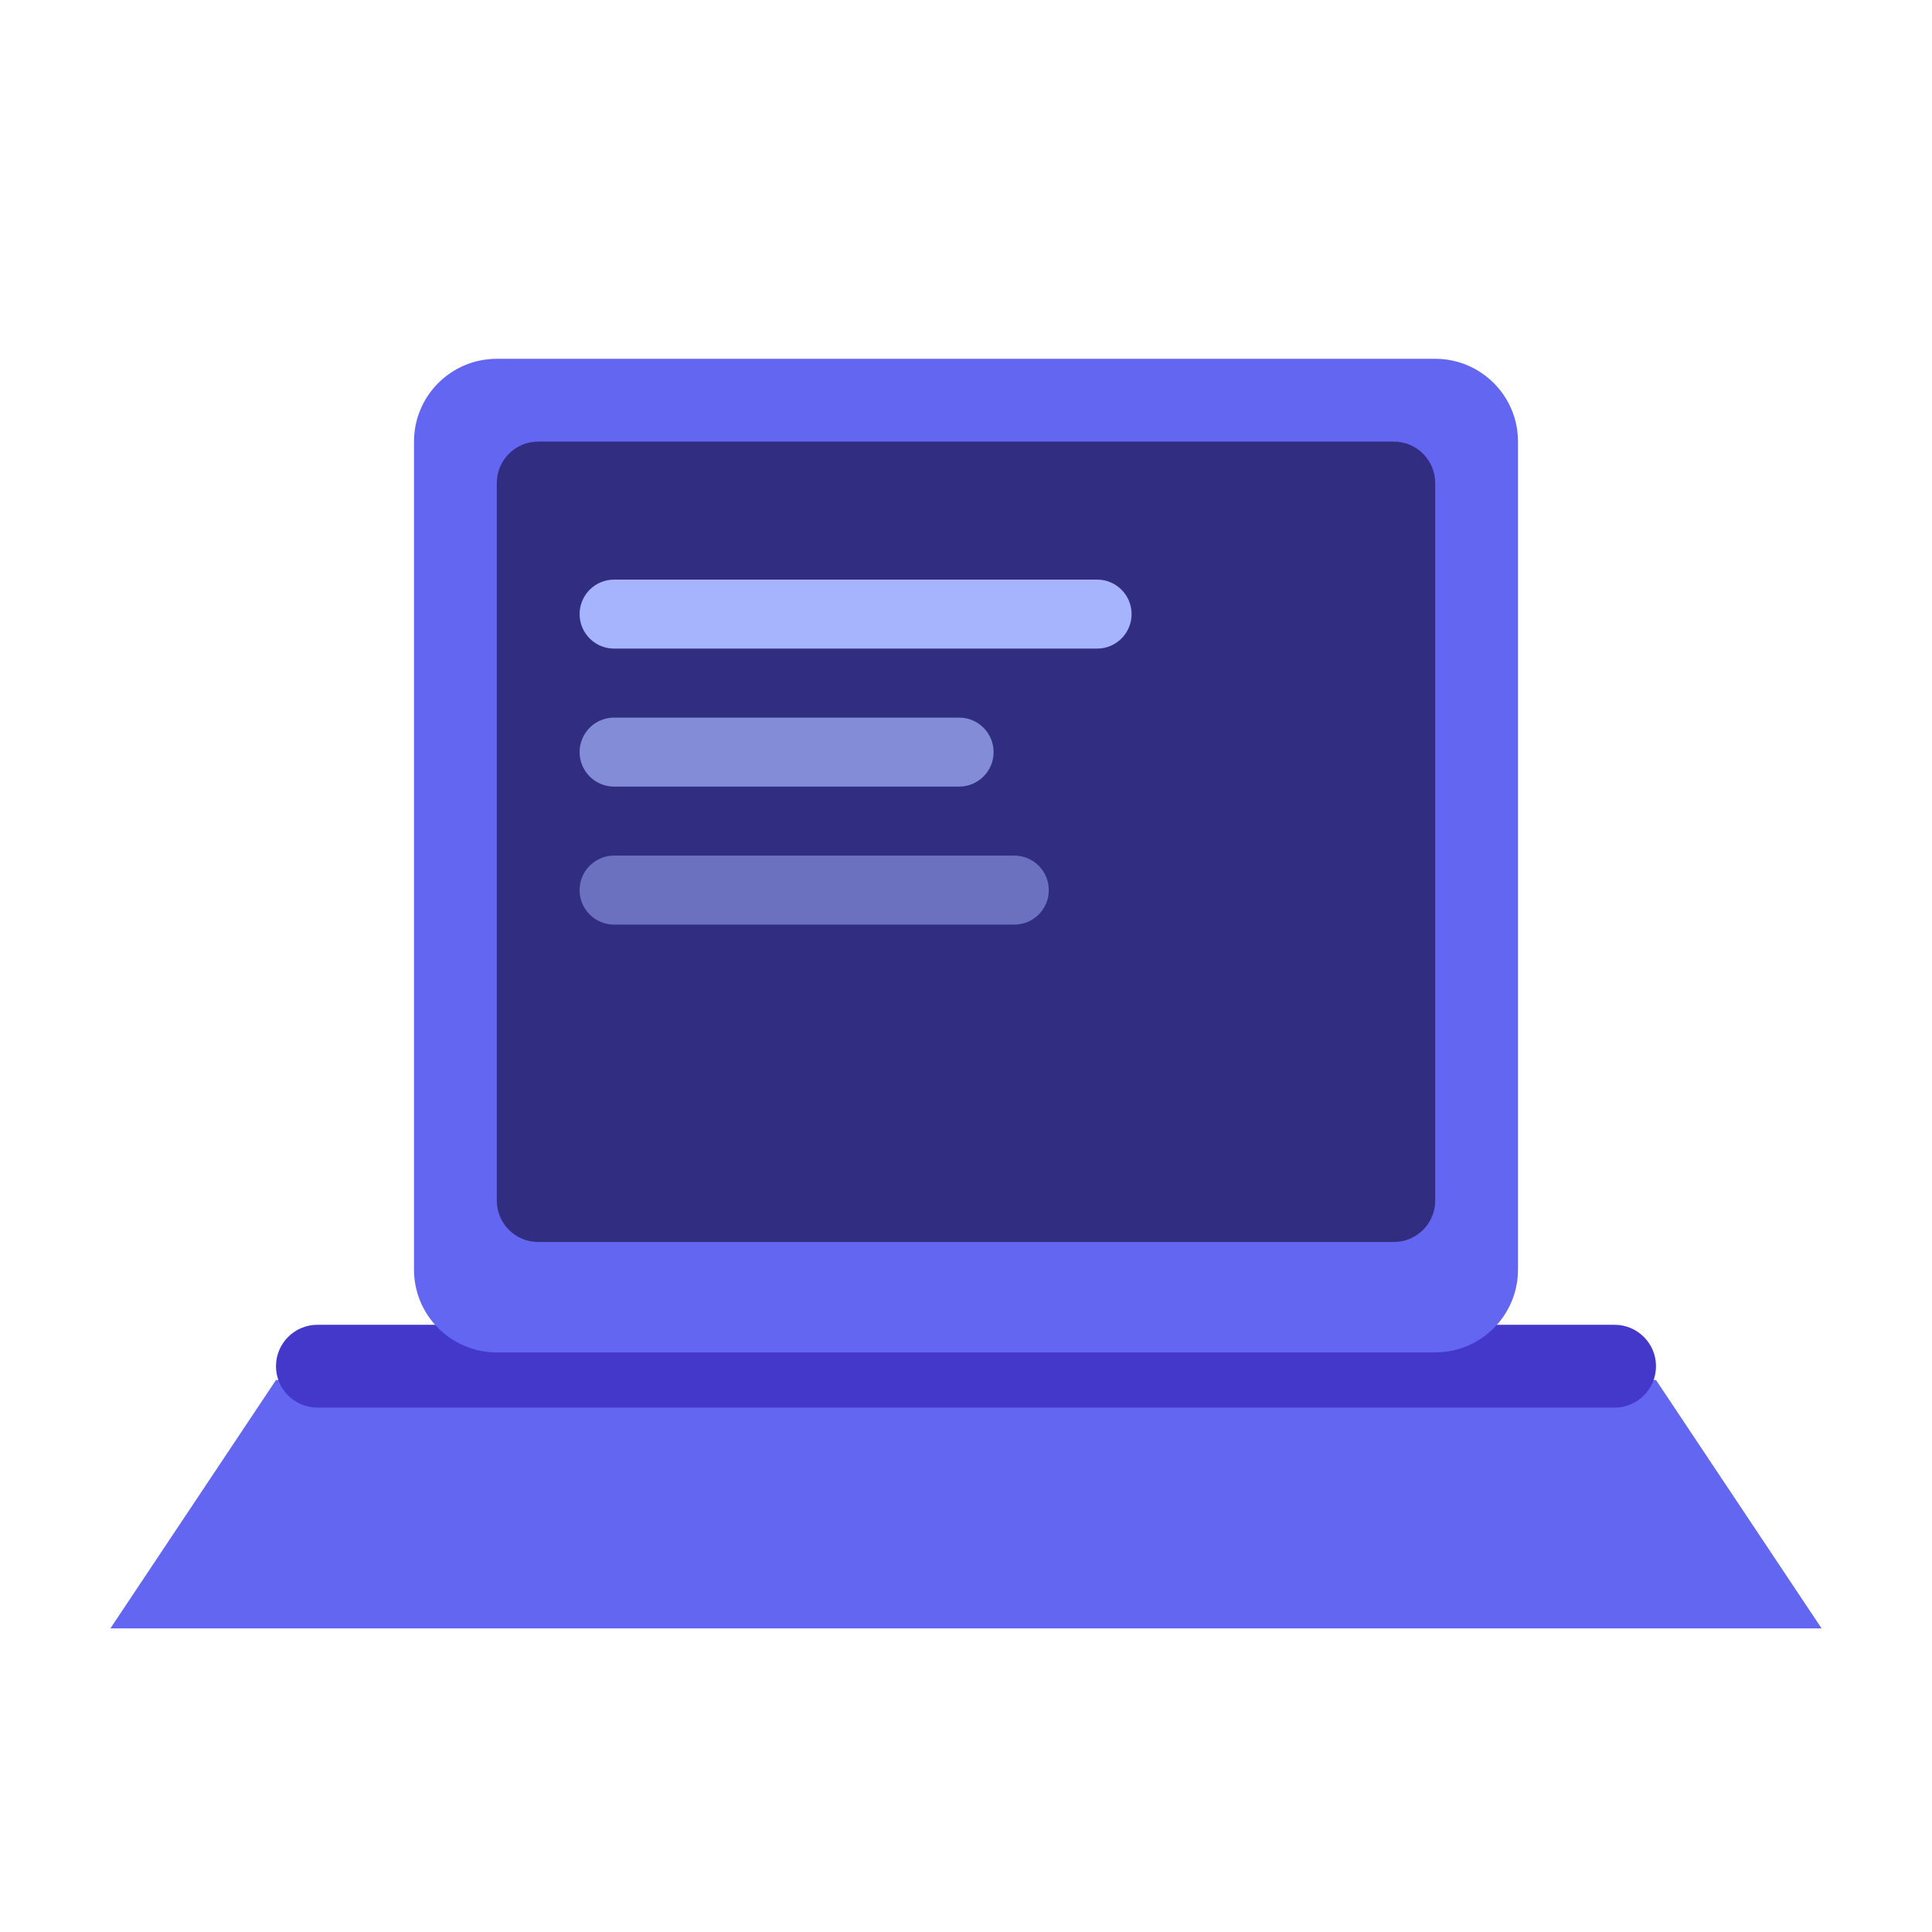
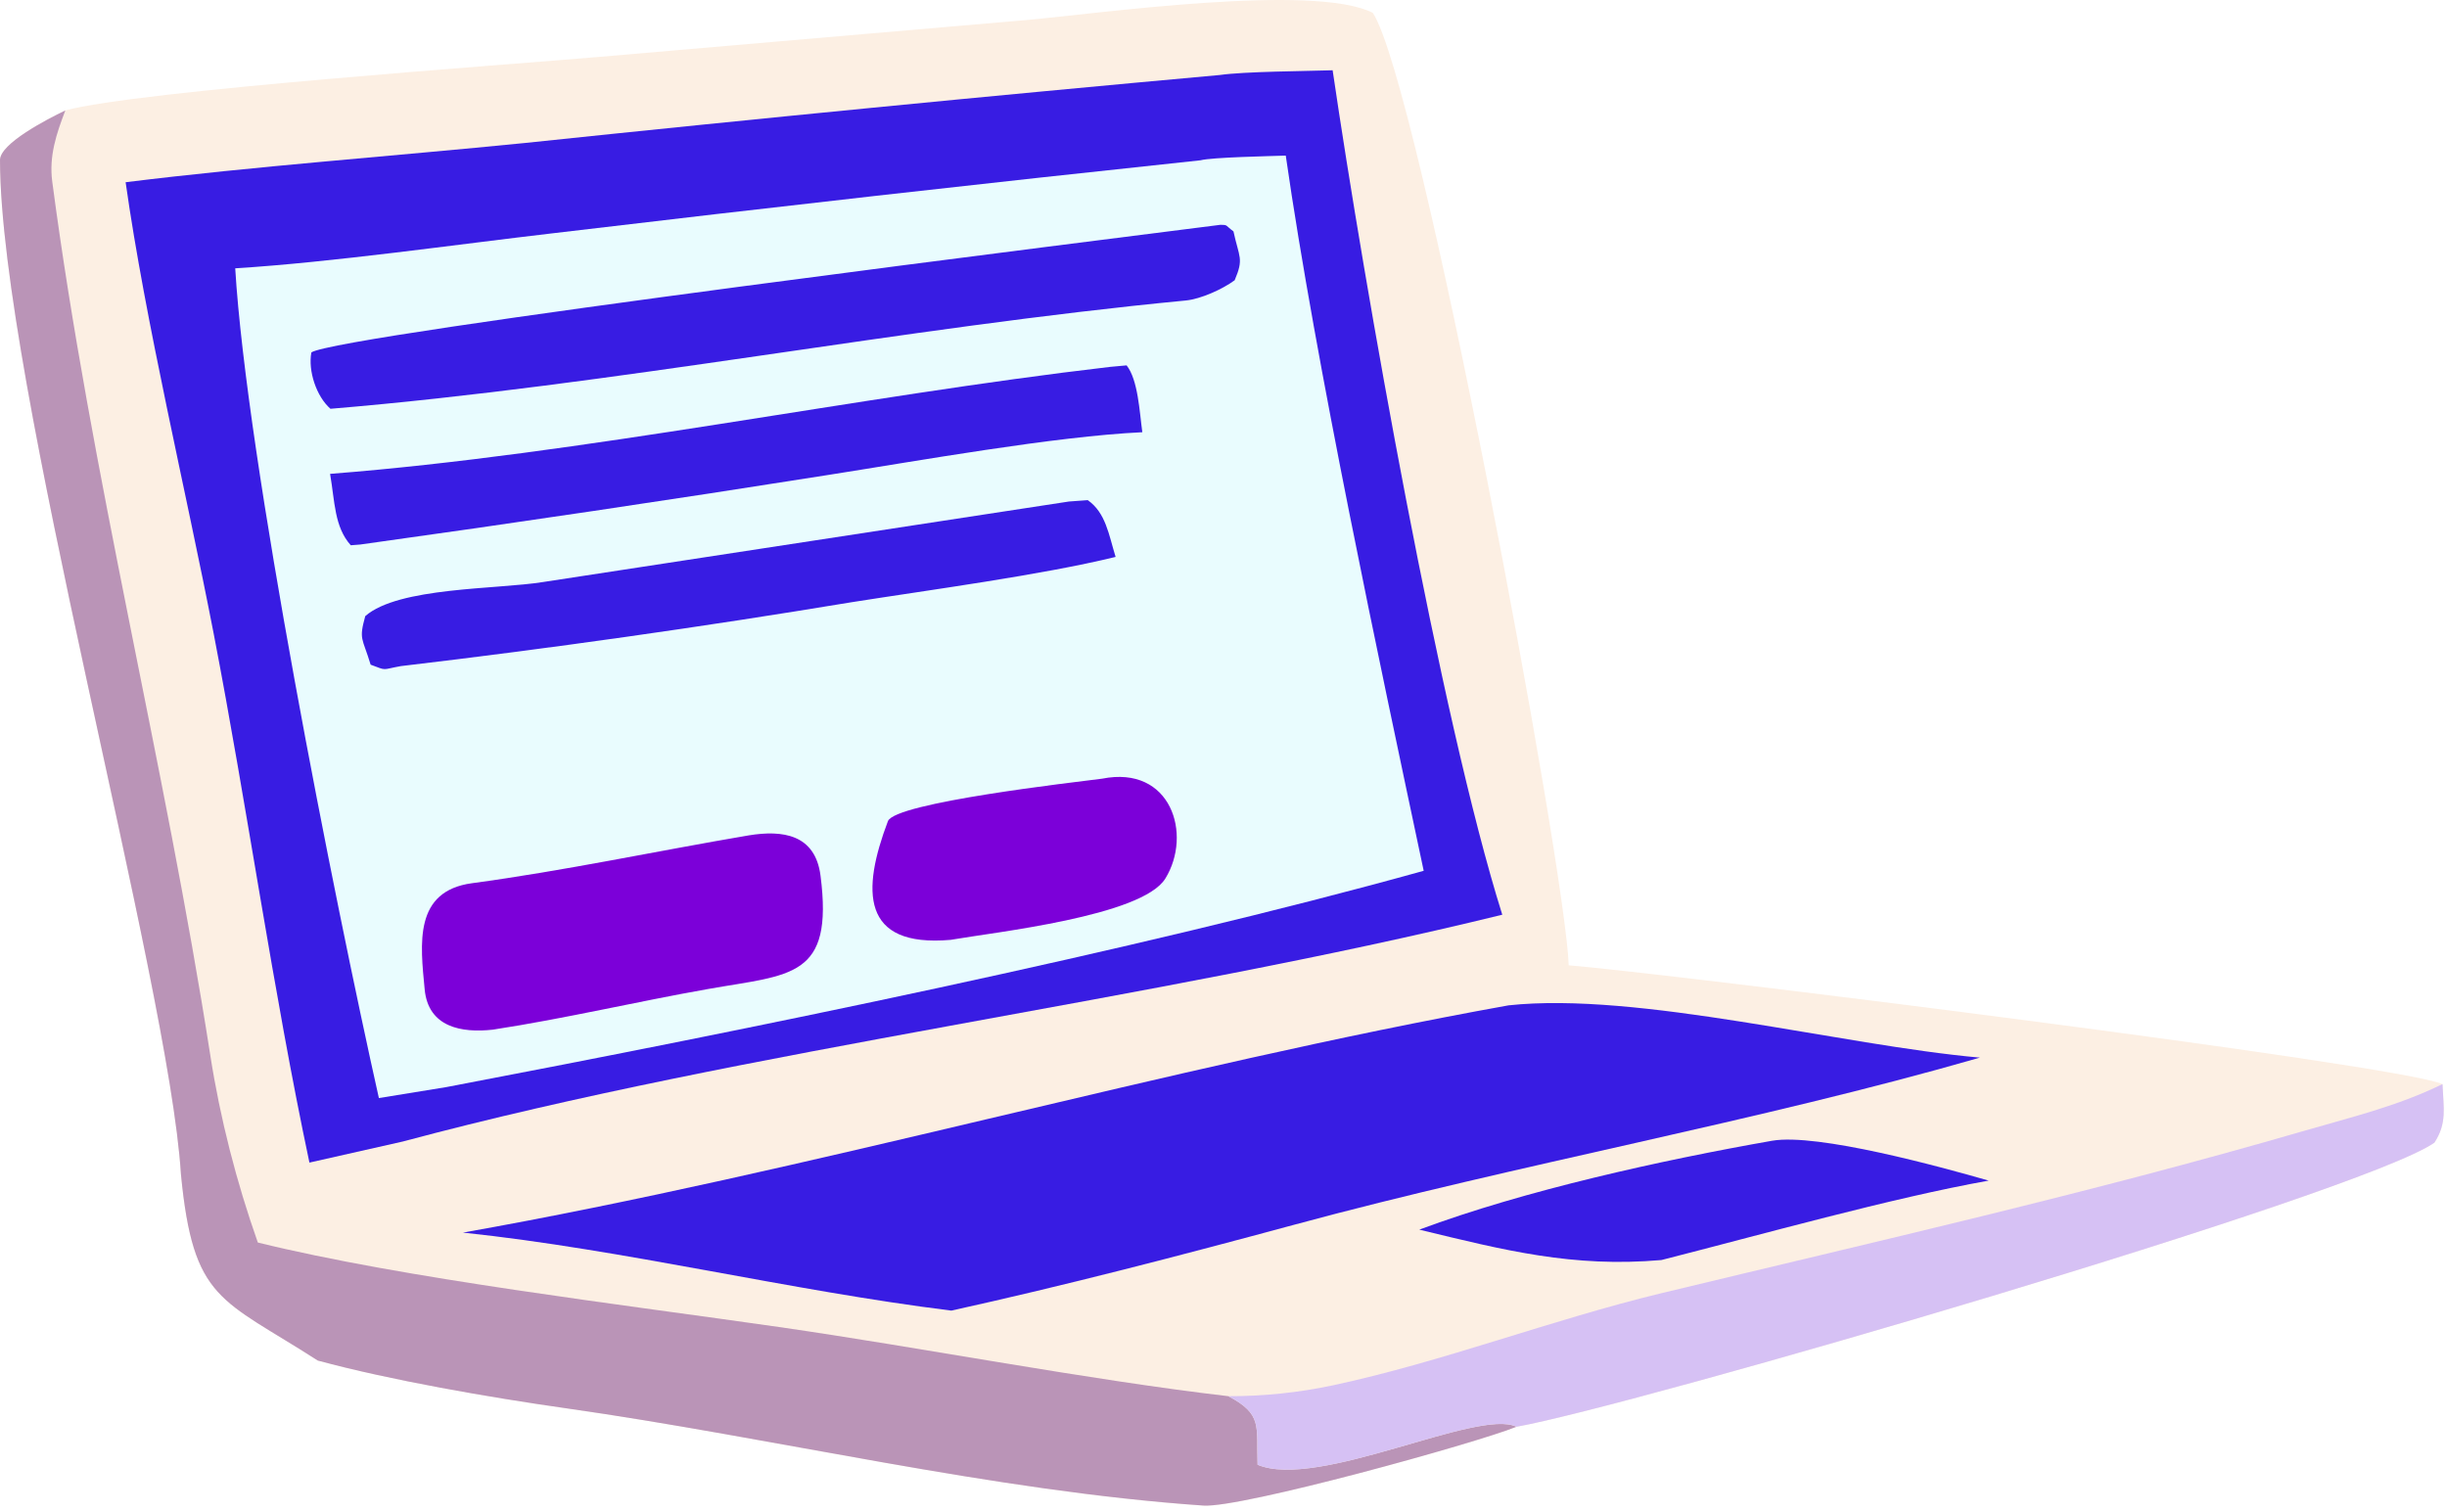
- <svg xmlns="http://www.w3.org/2000/svg" width="140" height="140" viewBox="0 0 140 140" fill="none">
-   <path d="M20,100 L120,100 L132,118 L8,118 Z" fill="#6366F1" />
-   <rect x="20" y="96" width="100" height="6" rx="3" fill="#4338CA" />
-   <rect x="30" y="26" width="80" height="72" rx="6" fill="#6366F1" />
-   <rect x="36" y="32" width="68" height="58" rx="3" fill="#312E81" />
-   <rect x="42" y="42" width="40" height="5" rx="2.5" fill="#A5B4FC" />
-   <rect x="42" y="52" width="30" height="5" rx="2.5" fill="#A5B4FC" opacity="0.7" />
-   <rect x="42" y="62" width="34" height="5" rx="2.5" fill="#A5B4FC" opacity="0.5" />
+ <svg xmlns="http://www.w3.org/2000/svg" width="301" height="186" viewBox="0 0 301 186" fill="none">
+   <path d="M8.036 13.586C16.861 11.163 62.865 7.947 73.777 6.993L126.274 2.464C135.262 1.656 161.646 -2.08 168.867 1.58C174.547 10.203 192.575 106.721 192.964 118.761C203.784 119.609 294.852 130.91 300.444 133.374C300.57 136.324 301.019 138.181 299.45 140.578C290.307 146.946 200.744 173.002 186.536 175.533C181.51 177.563 152.674 185.545 148.033 185.226C122.183 183.446 95.308 176.906 69.53 173.242C60.239 171.921 48.036 169.809 39.089 167.385C27.161 159.708 23.767 160.093 22.254 144.438C20.771 120.644 0.055 46.837 2.23287e-06 19.691C-0.004 17.673 5.731 14.692 8.036 13.586Z" fill="#FCEFE3" />
+   <path d="M22.254 144.44C20.771 120.645 0.055 46.839 2.23287e-06 19.692C-0.004 17.675 5.731 14.693 8.036 13.588C6.934 16.466 6.014 19.205 6.426 22.333C11.175 58.365 20.265 93.862 25.867 129.825C27.084 137.638 29.096 145.44 31.715 152.865C49.699 157.305 77.019 160.549 95.844 163.264C113.383 165.794 133.961 169.779 151.097 171.771C155.343 174.021 154.53 175.425 154.69 180.205C162.145 183.333 181.831 173.214 186.536 175.534C181.51 177.565 152.674 185.546 148.033 185.227C122.183 183.447 95.308 176.907 69.53 173.243C60.239 171.922 48.036 169.81 39.089 167.386C27.161 159.709 23.767 160.094 22.254 144.44Z" fill="#BA94B7" />
+   <path d="M300.445 133.375C300.571 136.324 301.02 138.182 299.451 140.579C290.308 146.947 200.746 173.003 186.538 175.534C181.832 173.214 162.146 183.332 154.691 180.204C154.531 175.424 155.344 174.02 151.098 171.771C155.408 171.78 159.707 171.335 163.924 170.443C177.478 167.54 190.808 162.371 204.364 159.1C230.704 152.746 257.111 146.771 283.139 139.206C289.096 137.474 294.831 136.126 300.445 133.375Z" fill="#D6C1F4" />
+   <path d="M150.043 9.227C153.144 8.79 160.488 8.758 163.924 8.645C167.846 35.362 177.194 88.382 184.792 112.535C141.551 123.15 92.144 129.031 49.543 140.439L38.062 143.031C33.613 122.078 30.39 99.192 26.277 77.922C22.91 60.502 17.874 39.574 15.453 22.419C31.311 20.45 48.497 19.203 64.55 17.593C93.027 14.603 121.526 11.815 150.043 9.227Z" fill="#381CE3" />
+   <path d="M147.67 19.72C149.072 19.349 156.258 19.209 158.158 19.143C161.87 44.91 169.644 81.269 175.125 107.132C139.46 117.06 91.731 126.725 54.91 133.742L46.605 135.093C41.093 110.474 30.339 56.473 28.934 33.011C40.947 32.258 55.885 30.107 68.121 28.685C94.618 25.529 121.134 22.541 147.67 19.72Z" fill="#E9FCFE" />
+   <path d="M150.133 27.656C151.056 27.663 150.702 27.71 151.726 28.468C152.432 31.723 153.018 31.792 151.872 34.48C150.402 35.568 147.713 36.792 145.85 36.971C110.765 40.334 75.778 47.355 40.65 50.292C38.916 48.772 37.877 45.635 38.302 43.354C41.556 41.203 138.648 29.135 150.133 27.656Z" fill="#381CE3" />
+   <path d="M92.094 102.776C96.247 102.098 100.272 102.625 100.929 107.722C102.556 120.357 97.335 119.867 87.106 121.674C78.296 123.23 69.558 125.305 60.64 126.674C56.779 127.107 52.682 126.385 52.239 121.726C51.705 116.118 50.873 109.627 58.071 108.658C69.45 107.123 80.762 104.7 92.094 102.776Z" fill="#7C00D9" />
+   <path d="M136.58 45.133L138.582 44.951C139.995 46.736 140.17 50.688 140.515 53.175C129.711 53.679 112.827 56.719 101.771 58.449C82.649 61.475 63.498 64.323 44.323 66.991L43.148 67.083C41.123 64.82 41.194 61.724 40.603 58.298C71.635 55.88 105.339 48.766 136.58 45.133Z" fill="#381CE3" />
+   <path d="M131.494 61.7L133.802 61.531C136.017 63.09 136.378 65.746 137.228 68.516C128.168 70.735 114.321 72.578 104.796 74.083C86.364 77.134 67.864 79.758 49.31 81.95C46.898 82.375 47.678 82.564 45.591 81.774C44.572 78.398 44.117 78.749 44.929 75.799C49.018 72.21 61.148 72.518 66.786 71.609L131.494 61.7Z" fill="#381CE3" />
+   <path d="M135.566 95.799C144.061 94.111 146.691 102.655 143.346 108.083C140.482 112.731 122.309 114.686 116.929 115.628C105.841 116.595 106.009 109.511 109.221 101.027C110.089 98.732 132.248 96.235 135.566 95.799Z" fill="#7C00D9" />
+   <path d="M185.565 123.685C201.508 121.974 226.362 128.582 243.544 130.117C216.09 138.027 186.919 143.176 159.263 150.659C145.359 154.421 131.063 158.147 117.017 161.242C97.02 158.753 76.888 153.759 56.947 151.642C99.43 144.122 143.813 131.188 185.565 123.685Z" fill="#381CE3" />
+   <path d="M217.979 140.344C223.562 139.387 238.691 143.547 244.625 145.247C232.723 147.366 216.426 151.956 204.363 155.02C193.443 155.97 185.038 153.815 174.582 151.279C187.646 146.418 204.37 142.742 217.979 140.344Z" fill="#381CE3" />
</svg>
